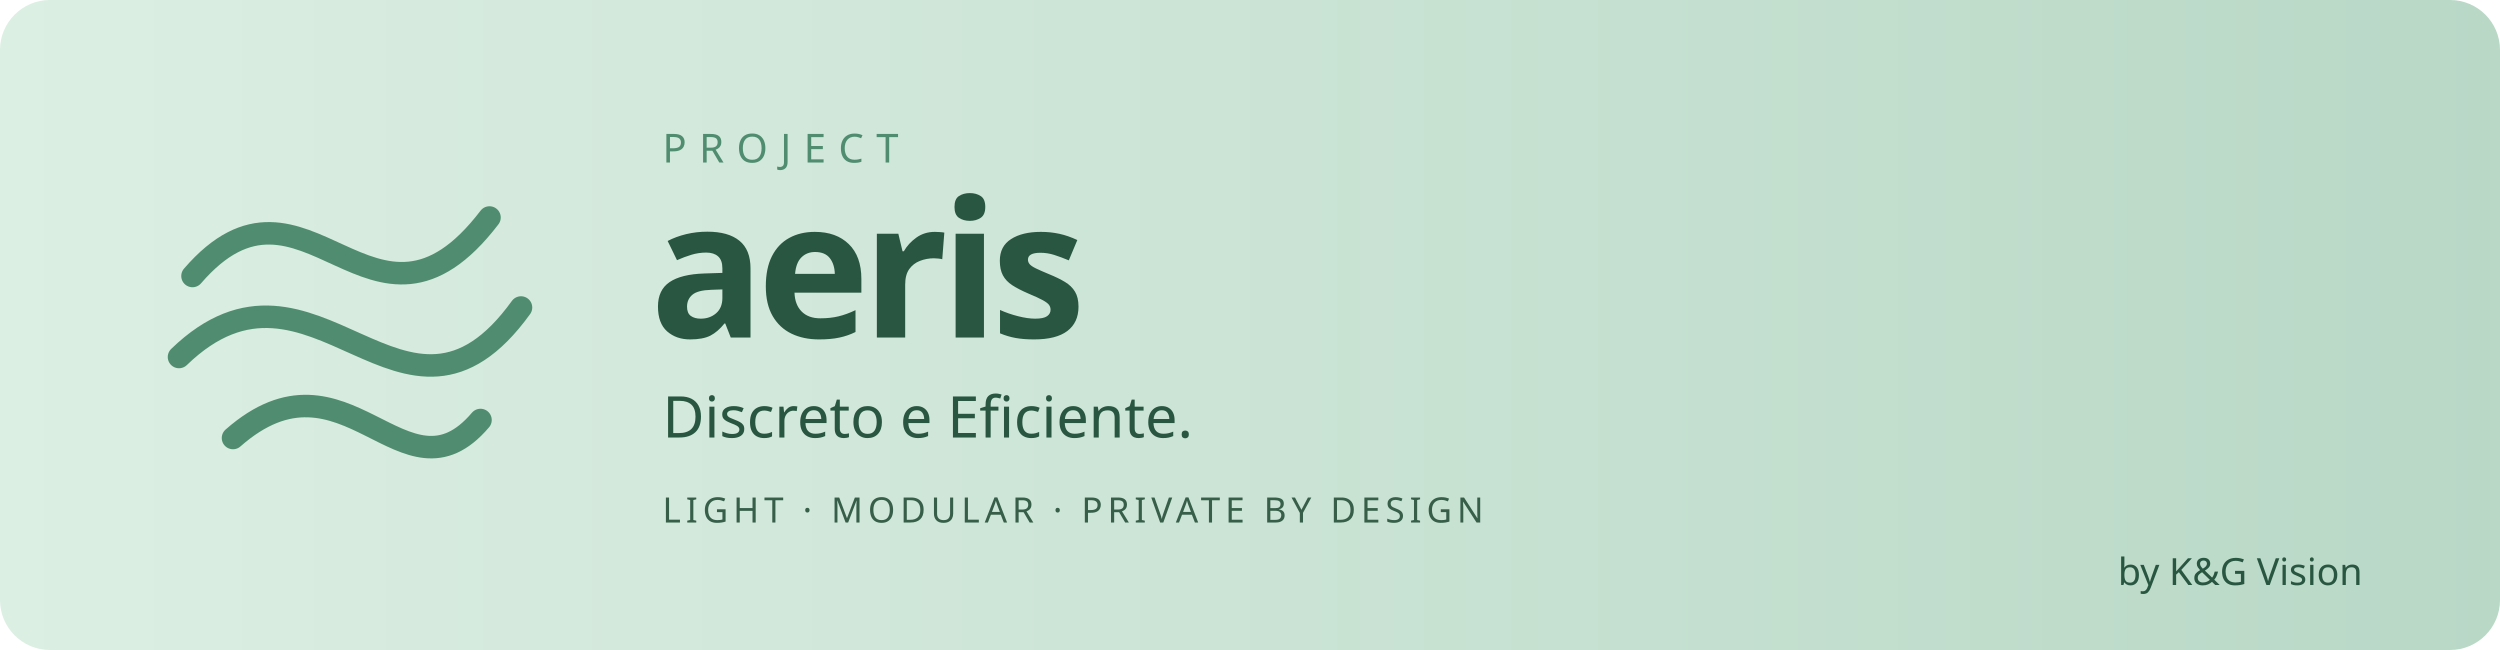
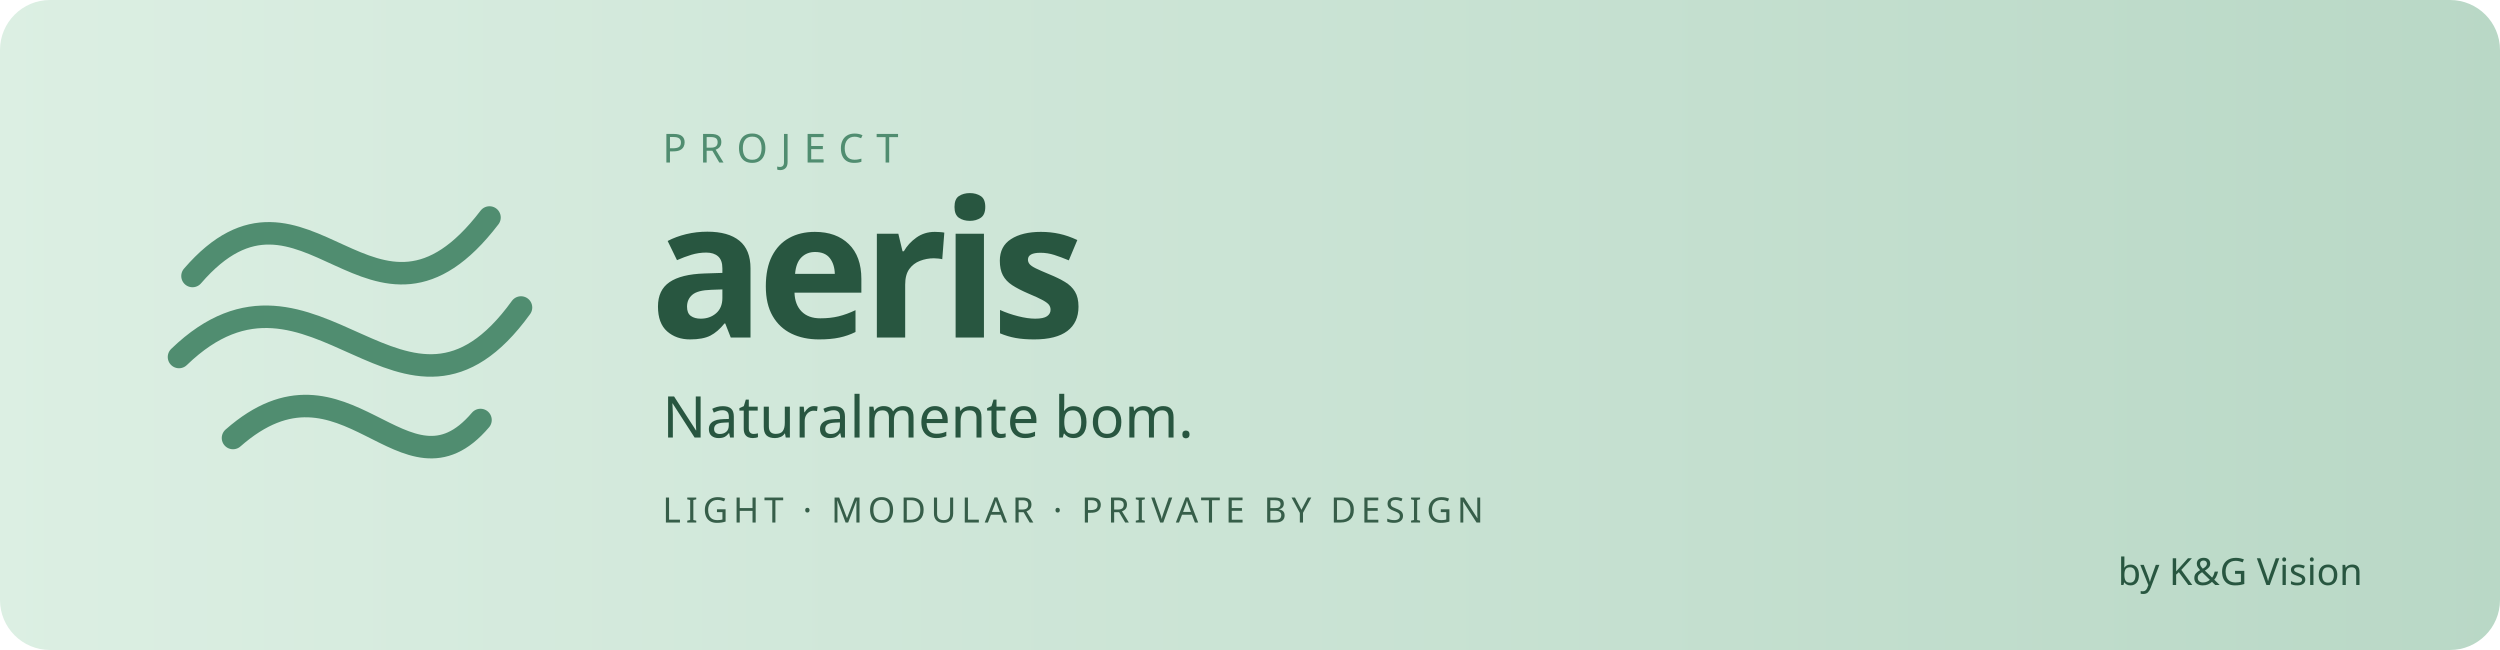
<svg xmlns="http://www.w3.org/2000/svg" viewBox="0 0 1000 260" role="img" aria-labelledby="title">
  <defs>
    <linearGradient id="bg">
      <stop stop-color="#DCEFE3" />
      <stop offset="1" stop-color="#B9D8C6" />
    </linearGradient>
  </defs>
  <rect width="1000" height="260" rx="20" fill="url(#bg)" />
  <g transform="translate(50 42) scale(1.8)">
    <path d="M15 38C40 9 55 59 81 25M12 56C42 27 62 81 88 45M24 74C49 52 62 90 79 70" fill="none" stroke="#508D70" stroke-width="5" stroke-linecap="round" />
  </g>
  <g font-family="system-ui,sans-serif">
    <text x="265" y="65" fill="#508D70" font-size="16" letter-spacing="5">PROJECT</text>
    <text x="260" y="135" fill="#285640" font-size="76" font-weight="700" letter-spacing="-3">aeris</text>
-     <text x="265" y="175" fill="#285640" font-size="23">Discreto e Eficiente.</text>
+     <text x="265" y="175" fill="#285640" font-size="23">Naturalmente bom.</text>
    <text x="265" y="209" fill="#365E49" font-size="14" letter-spacing="2">LIGHT · MODULAR · PRIVATE BY DESIGN</text>
    <text x="945" y="234" fill="#285640" text-anchor="end" font-size="15">by K&amp;G Vision</text>
  </g>
</svg>
